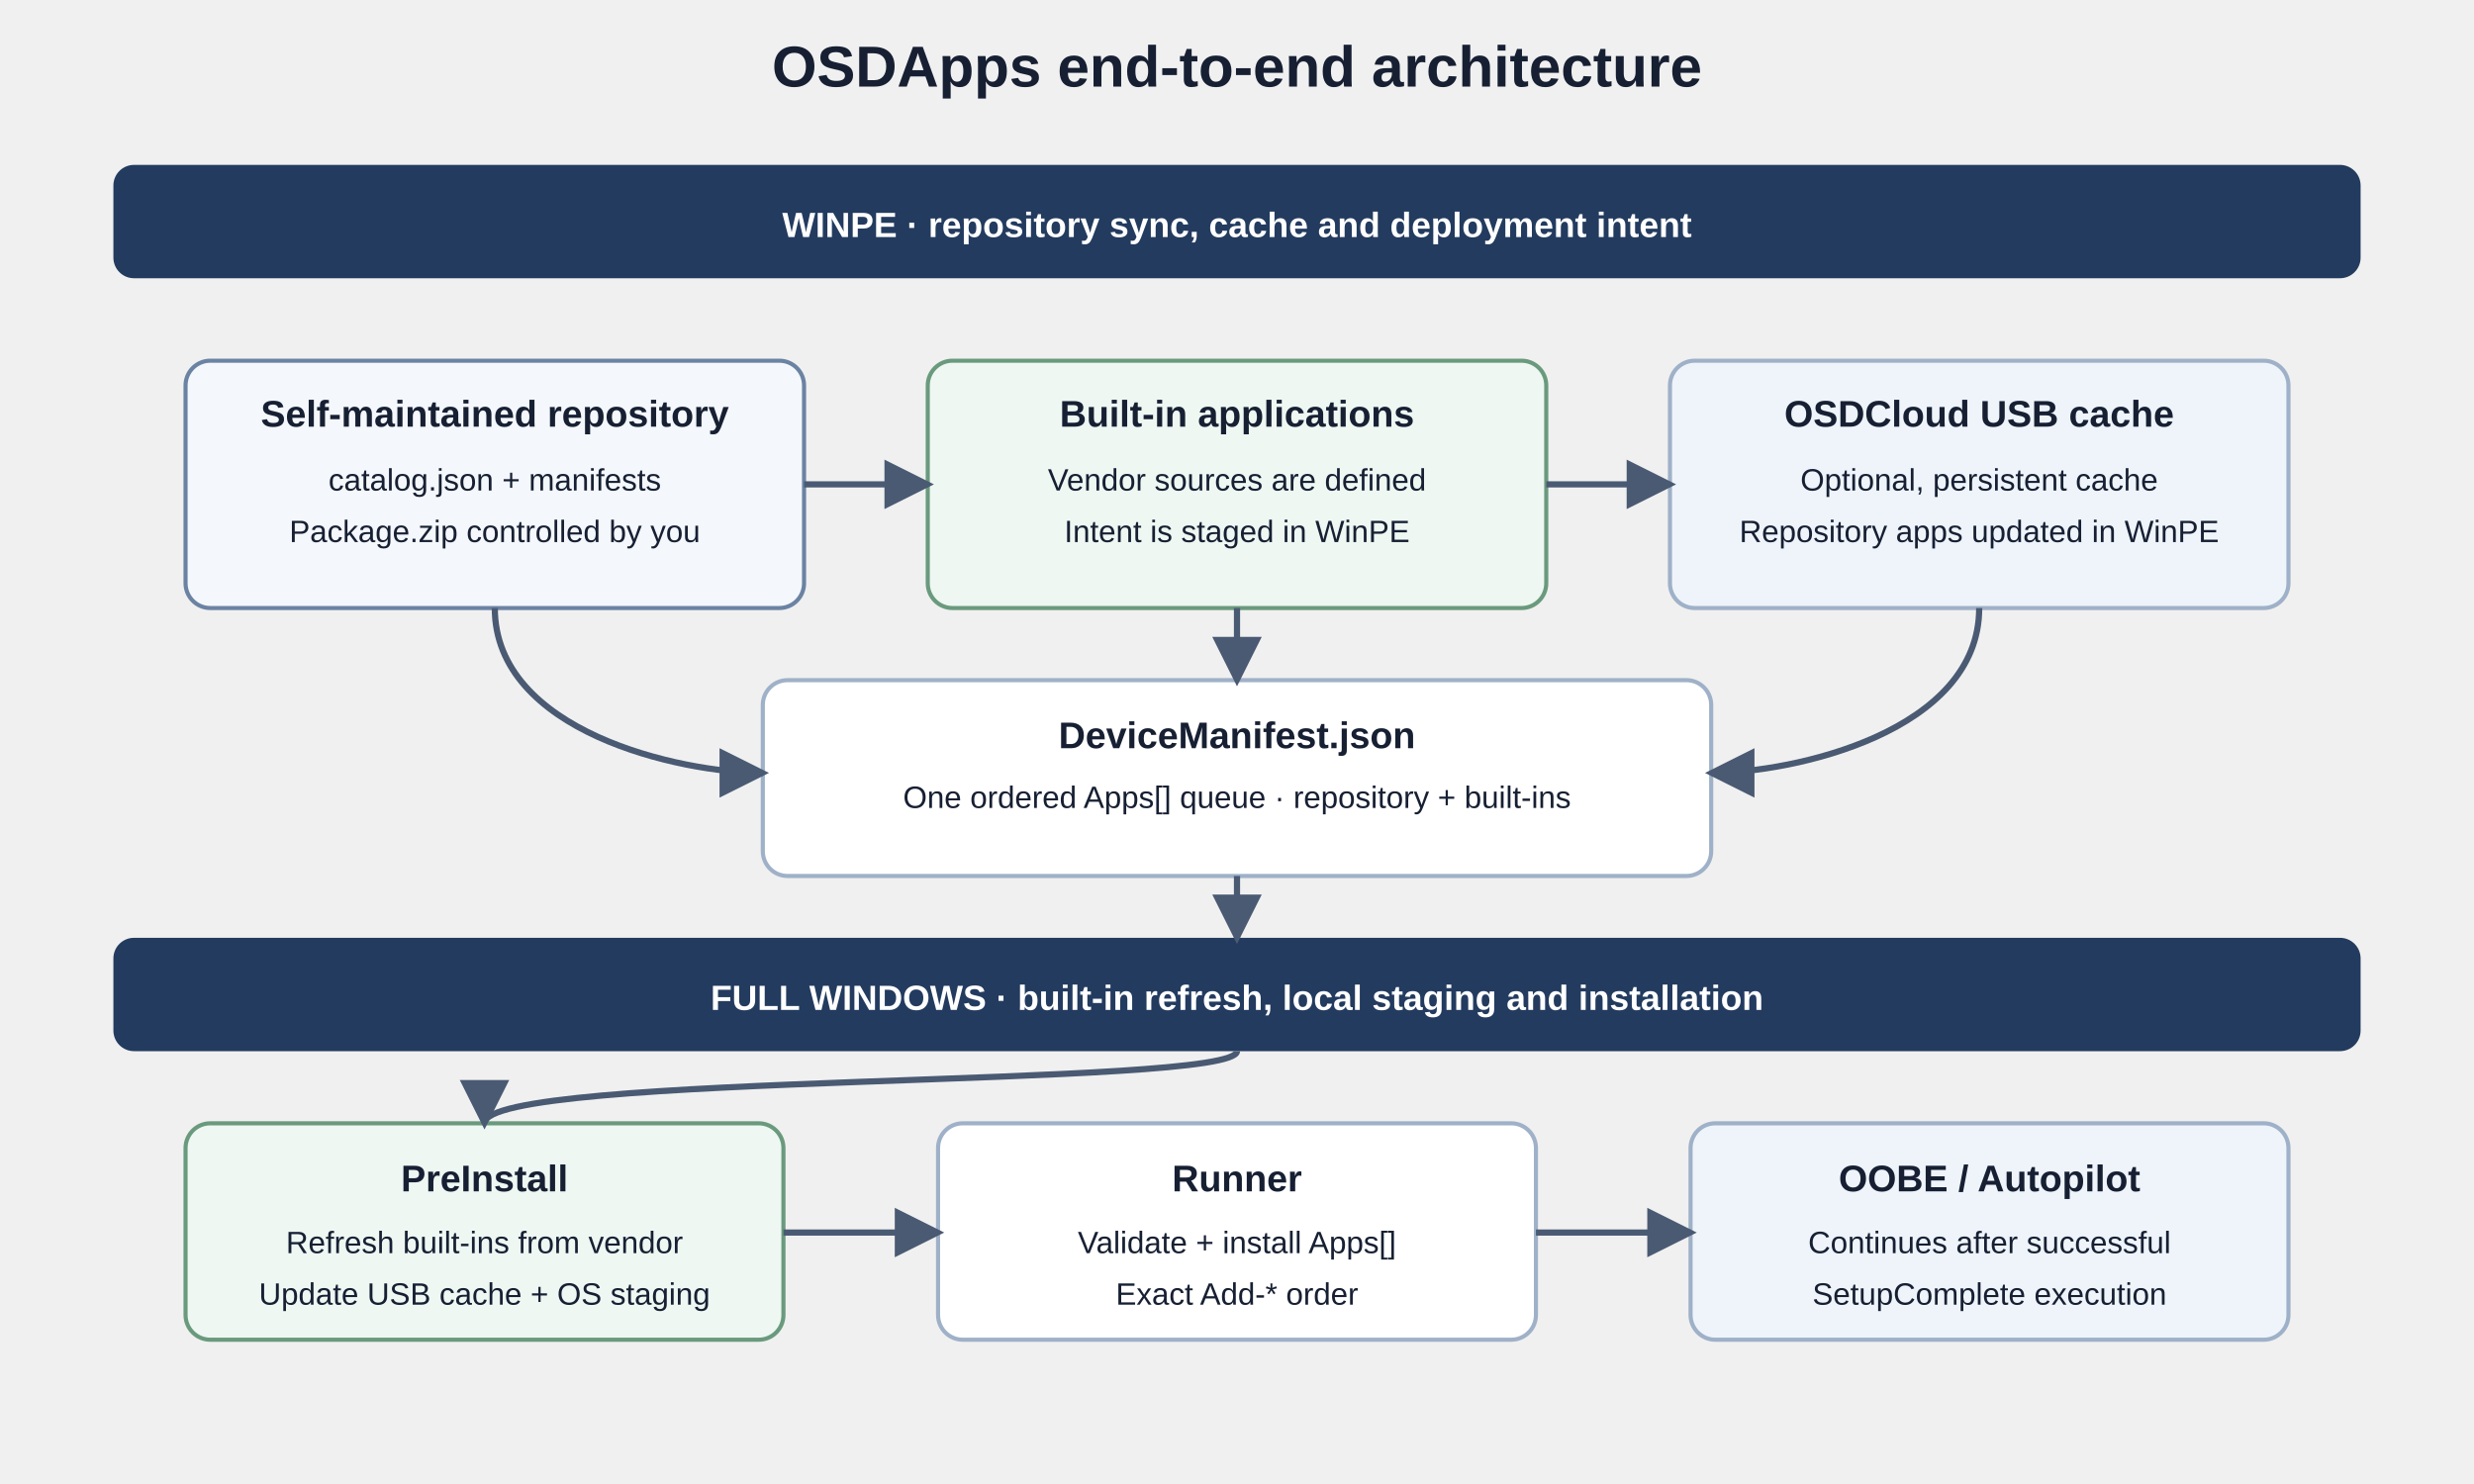
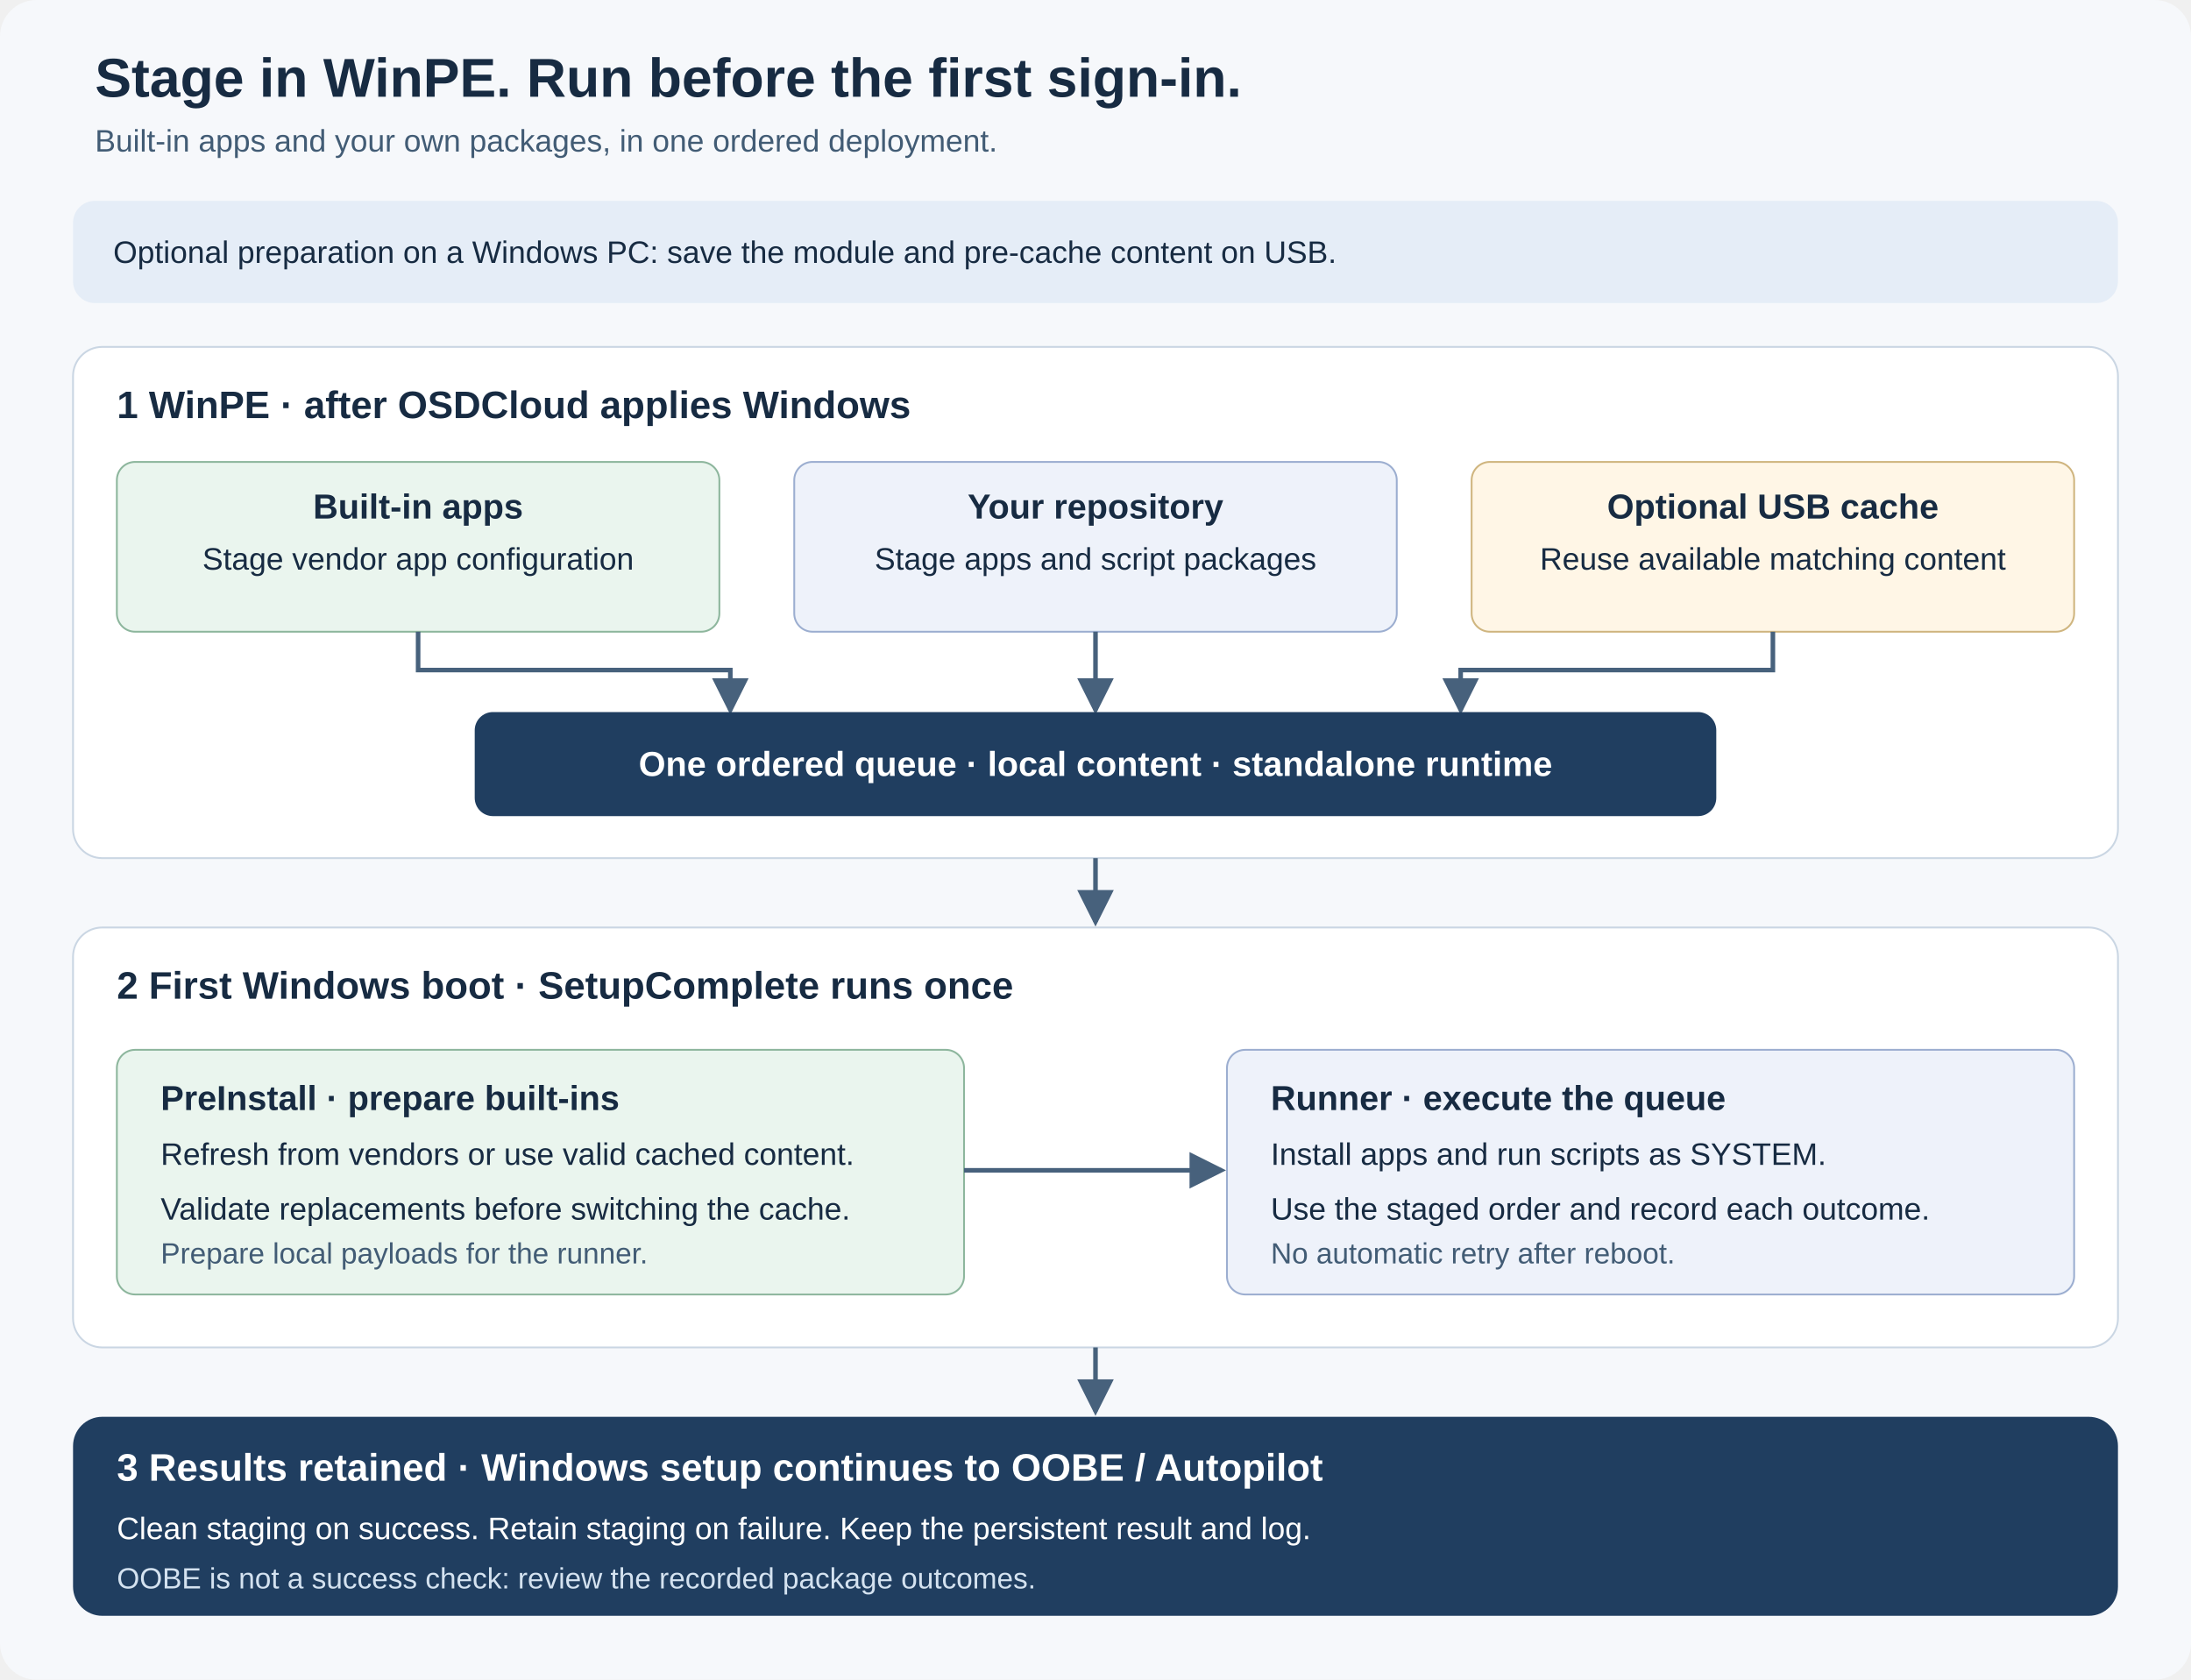
- <svg xmlns="http://www.w3.org/2000/svg" width="1200" height="720" viewBox="0 0 1200 720" role="img" aria-labelledby="title desc">
-   <style>
- text{font-family:Segoe UI,Arial,sans-serif;fill:#172033}.h{font-size:28px;font-weight:700}.t{font-size:18px;font-weight:600}.s{font-size:15px}.phase{font-size:17px;font-weight:700;fill:#fff}.arrow{stroke:#4a5a73;stroke-width:3;fill:none;marker-end:url(#a)}.box{fill:#fff;stroke:#9fb1c8;stroke-width:2}.accent{fill:#233b5f}.soft{fill:#eef4fa;stroke:#9fb1c8;stroke-width:2}.repo{fill:#f4f7fb;stroke:#6b83a3;stroke-width:2}.built{fill:#eef7f2;stroke:#6a9a7d;stroke-width:2}</style>
+ <svg xmlns="http://www.w3.org/2000/svg" width="1200" height="920" viewBox="0 0 1200 920" role="img" aria-labelledby="title desc">
  <defs>
-     <marker id="a" markerWidth="8" markerHeight="8" refX="7" refY="4" orient="auto">
-       <path d="M0,0 L8,4 L0,8 Z" fill="#4a5a73" />
+     <marker id="arrow" markerWidth="8" markerHeight="8" refX="7" refY="4" orient="auto">
+       <path d="M0 0 L8 4 L0 8 Z" fill="#47617c" />
    </marker>
  </defs>
-   <text x="600" y="42" text-anchor="middle" class="h">OSDApps end-to-end architecture</text>
-   <rect x="55" y="80" width="1090" height="55" rx="10" class="accent" />
-   <text x="600" y="115" text-anchor="middle" class="phase">WINPE · repository sync, cache and deployment intent</text>
-   <rect x="90" y="175" width="300" height="120" rx="12" class="repo" />
-   <text x="240" y="207" text-anchor="middle" class="t">Self-maintained repository</text>
-   <text x="240" y="238" text-anchor="middle" class="s">catalog.json + manifests</text>
-   <text x="240" y="263" text-anchor="middle" class="s">Package.zip controlled by you</text>
-   <rect x="450" y="175" width="300" height="120" rx="12" class="built" />
-   <text x="600" y="207" text-anchor="middle" class="t">Built-in applications</text>
-   <text x="600" y="238" text-anchor="middle" class="s">Vendor sources are defined</text>
-   <text x="600" y="263" text-anchor="middle" class="s">Intent is staged in WinPE</text>
-   <rect x="810" y="175" width="300" height="120" rx="12" class="soft" />
-   <text x="960" y="207" text-anchor="middle" class="t">OSDCloud USB cache</text>
-   <text x="960" y="238" text-anchor="middle" class="s">Optional, persistent cache</text>
-   <text x="960" y="263" text-anchor="middle" class="s">Repository apps updated in WinPE</text>
-   <path d="M390 235 H450" class="arrow" />
-   <path d="M750 235 H810" class="arrow" />
-   <rect x="370" y="330" width="460" height="95" rx="12" class="box" />
-   <text x="600" y="363" text-anchor="middle" class="t">DeviceManifest.json</text>
-   <text x="600" y="392" text-anchor="middle" class="s">One ordered Apps[] queue · repository + built-ins</text>
-   <path d="M240 295 C240 355 330 375 370 375" class="arrow" />
-   <path d="M600 295 V330" class="arrow" />
-   <path d="M960 295 C960 355 870 375 830 375" class="arrow" />
-   <rect x="55" y="455" width="1090" height="55" rx="10" class="accent" />
-   <text x="600" y="490" text-anchor="middle" class="phase">FULL WINDOWS · built-in refresh, local staging and installation</text>
-   <rect x="90" y="545" width="290" height="105" rx="12" class="built" />
-   <text x="235" y="578" text-anchor="middle" class="t">PreInstall</text>
-   <text x="235" y="608" text-anchor="middle" class="s">Refresh built-ins from vendor</text>
-   <text x="235" y="633" text-anchor="middle" class="s">Update USB cache + OS staging</text>
-   <rect x="455" y="545" width="290" height="105" rx="12" class="box" />
-   <text x="600" y="578" text-anchor="middle" class="t">Runner</text>
-   <text x="600" y="608" text-anchor="middle" class="s">Validate + install Apps[]</text>
-   <text x="600" y="633" text-anchor="middle" class="s">Exact Add-* order</text>
-   <rect x="820" y="545" width="290" height="105" rx="12" class="soft" />
-   <text x="965" y="578" text-anchor="middle" class="t">OOBE / Autopilot</text>
-   <text x="965" y="608" text-anchor="middle" class="s">Continues after successful</text>
-   <text x="965" y="633" text-anchor="middle" class="s">SetupComplete execution</text>
-   <path d="M600 425 V455" class="arrow" />
-   <path d="M600 510 C600 528 235 520 235 545" class="arrow" />
-   <path d="M380 598 H455" class="arrow" />
-   <path d="M745 598 H820" class="arrow" />
+   <style>
+     text{font-family:Segoe UI,Arial,sans-serif;fill:#172b42}
+     .title{font-size:30px;font-weight:700}
+     .sub{font-size:17px;fill:#425c75}
+     .phase{font-size:21px;font-weight:700}
+     .label{font-size:19px;font-weight:700}
+     .body{font-size:17px}
+     .note{font-size:16px;fill:#425c75}
+     .line{stroke:#47617c;stroke-width:2.5;fill:none;marker-end:url(#arrow)}
+   </style>
+   <rect width="1200" height="920" rx="20" fill="#f6f8fb" />
+   <text x="52" y="53" class="title">Stage in WinPE. Run before the first sign-in.</text>
+   <text x="52" y="83" class="sub">Built-in apps and your own packages, in one ordered deployment.</text>
+   <rect x="40" y="110" width="1120" height="56" rx="12" fill="#e5edf7" />
+   <text x="62" y="144" class="body">Optional preparation on a Windows PC: save the module and pre-cache content on USB.</text>
+   <rect x="40" y="190" width="1120" height="280" rx="16" fill="#fff" stroke="#cad6e3" />
+   <text x="64" y="229" class="phase">1   WinPE · after OSDCloud applies Windows</text>
+   <rect x="64" y="253" width="330" height="93" rx="10" fill="#eaf5ee" stroke="#8db69d" />
+   <text x="229" y="284" text-anchor="middle" class="label">Built-in apps</text>
+   <text x="229" y="312" text-anchor="middle" class="body">Stage vendor app configuration</text>
+   <rect x="435" y="253" width="330" height="93" rx="10" fill="#eef2fa" stroke="#9caed0" />
+   <text x="600" y="284" text-anchor="middle" class="label">Your repository</text>
+   <text x="600" y="312" text-anchor="middle" class="body">Stage apps and script packages</text>
+   <rect x="806" y="253" width="330" height="93" rx="10" fill="#fff6e6" stroke="#cfb57f" />
+   <text x="971" y="284" text-anchor="middle" class="label">Optional USB cache</text>
+   <text x="971" y="312" text-anchor="middle" class="body">Reuse available matching content</text>
+   <path d="M229 346 V367 H400 V389" class="line" />
+   <path d="M600 346 V389" class="line" />
+   <path d="M971 346 V367 H800 V389" class="line" />
+   <rect x="260" y="390" width="680" height="57" rx="10" fill="#203e60" />
+   <text x="600" y="425" text-anchor="middle" style="font-size:19px;font-weight:600;fill:#fff">One ordered queue · local content · standalone runtime</text>
+   <path d="M600 470 V505" class="line" />
+   <rect x="40" y="508" width="1120" height="230" rx="16" fill="#fff" stroke="#cad6e3" />
+   <text x="64" y="547" class="phase">2   First Windows boot · SetupComplete runs once</text>
+   <rect x="64" y="575" width="464" height="134" rx="10" fill="#eaf5ee" stroke="#8db69d" />
+   <text x="88" y="608" class="label">PreInstall · prepare built-ins</text>
+   <text x="88" y="638" class="body">Refresh from vendors or use valid cached content.</text>
+   <text x="88" y="668" class="body">Validate replacements before switching the cache.</text>
+   <text x="88" y="692" class="note">Prepare local payloads for the runner.</text>
+   <path d="M528 641 H669" class="line" />
+   <rect x="672" y="575" width="464" height="134" rx="10" fill="#eef2fa" stroke="#9caed0" />
+   <text x="696" y="608" class="label">Runner · execute the queue</text>
+   <text x="696" y="638" class="body">Install apps and run scripts as SYSTEM.</text>
+   <text x="696" y="668" class="body">Use the staged order and record each outcome.</text>
+   <text x="696" y="692" class="note">No automatic retry after reboot.</text>
+   <path d="M600 738 V773" class="line" />
+   <rect x="40" y="776" width="1120" height="109" rx="16" fill="#203e60" />
+   <text x="64" y="811" style="font-size:21px;font-weight:700;fill:#fff">3   Results retained · Windows setup continues to OOBE / Autopilot</text>
+   <text x="64" y="843" style="font-size:17px;fill:#fff">Clean staging on success. Retain staging on failure. Keep the persistent result and log.</text>
+   <text x="64" y="870" style="font-size:16px;fill:#d4e2f0">OOBE is not a success check: review the recorded package outcomes.</text>
</svg>
